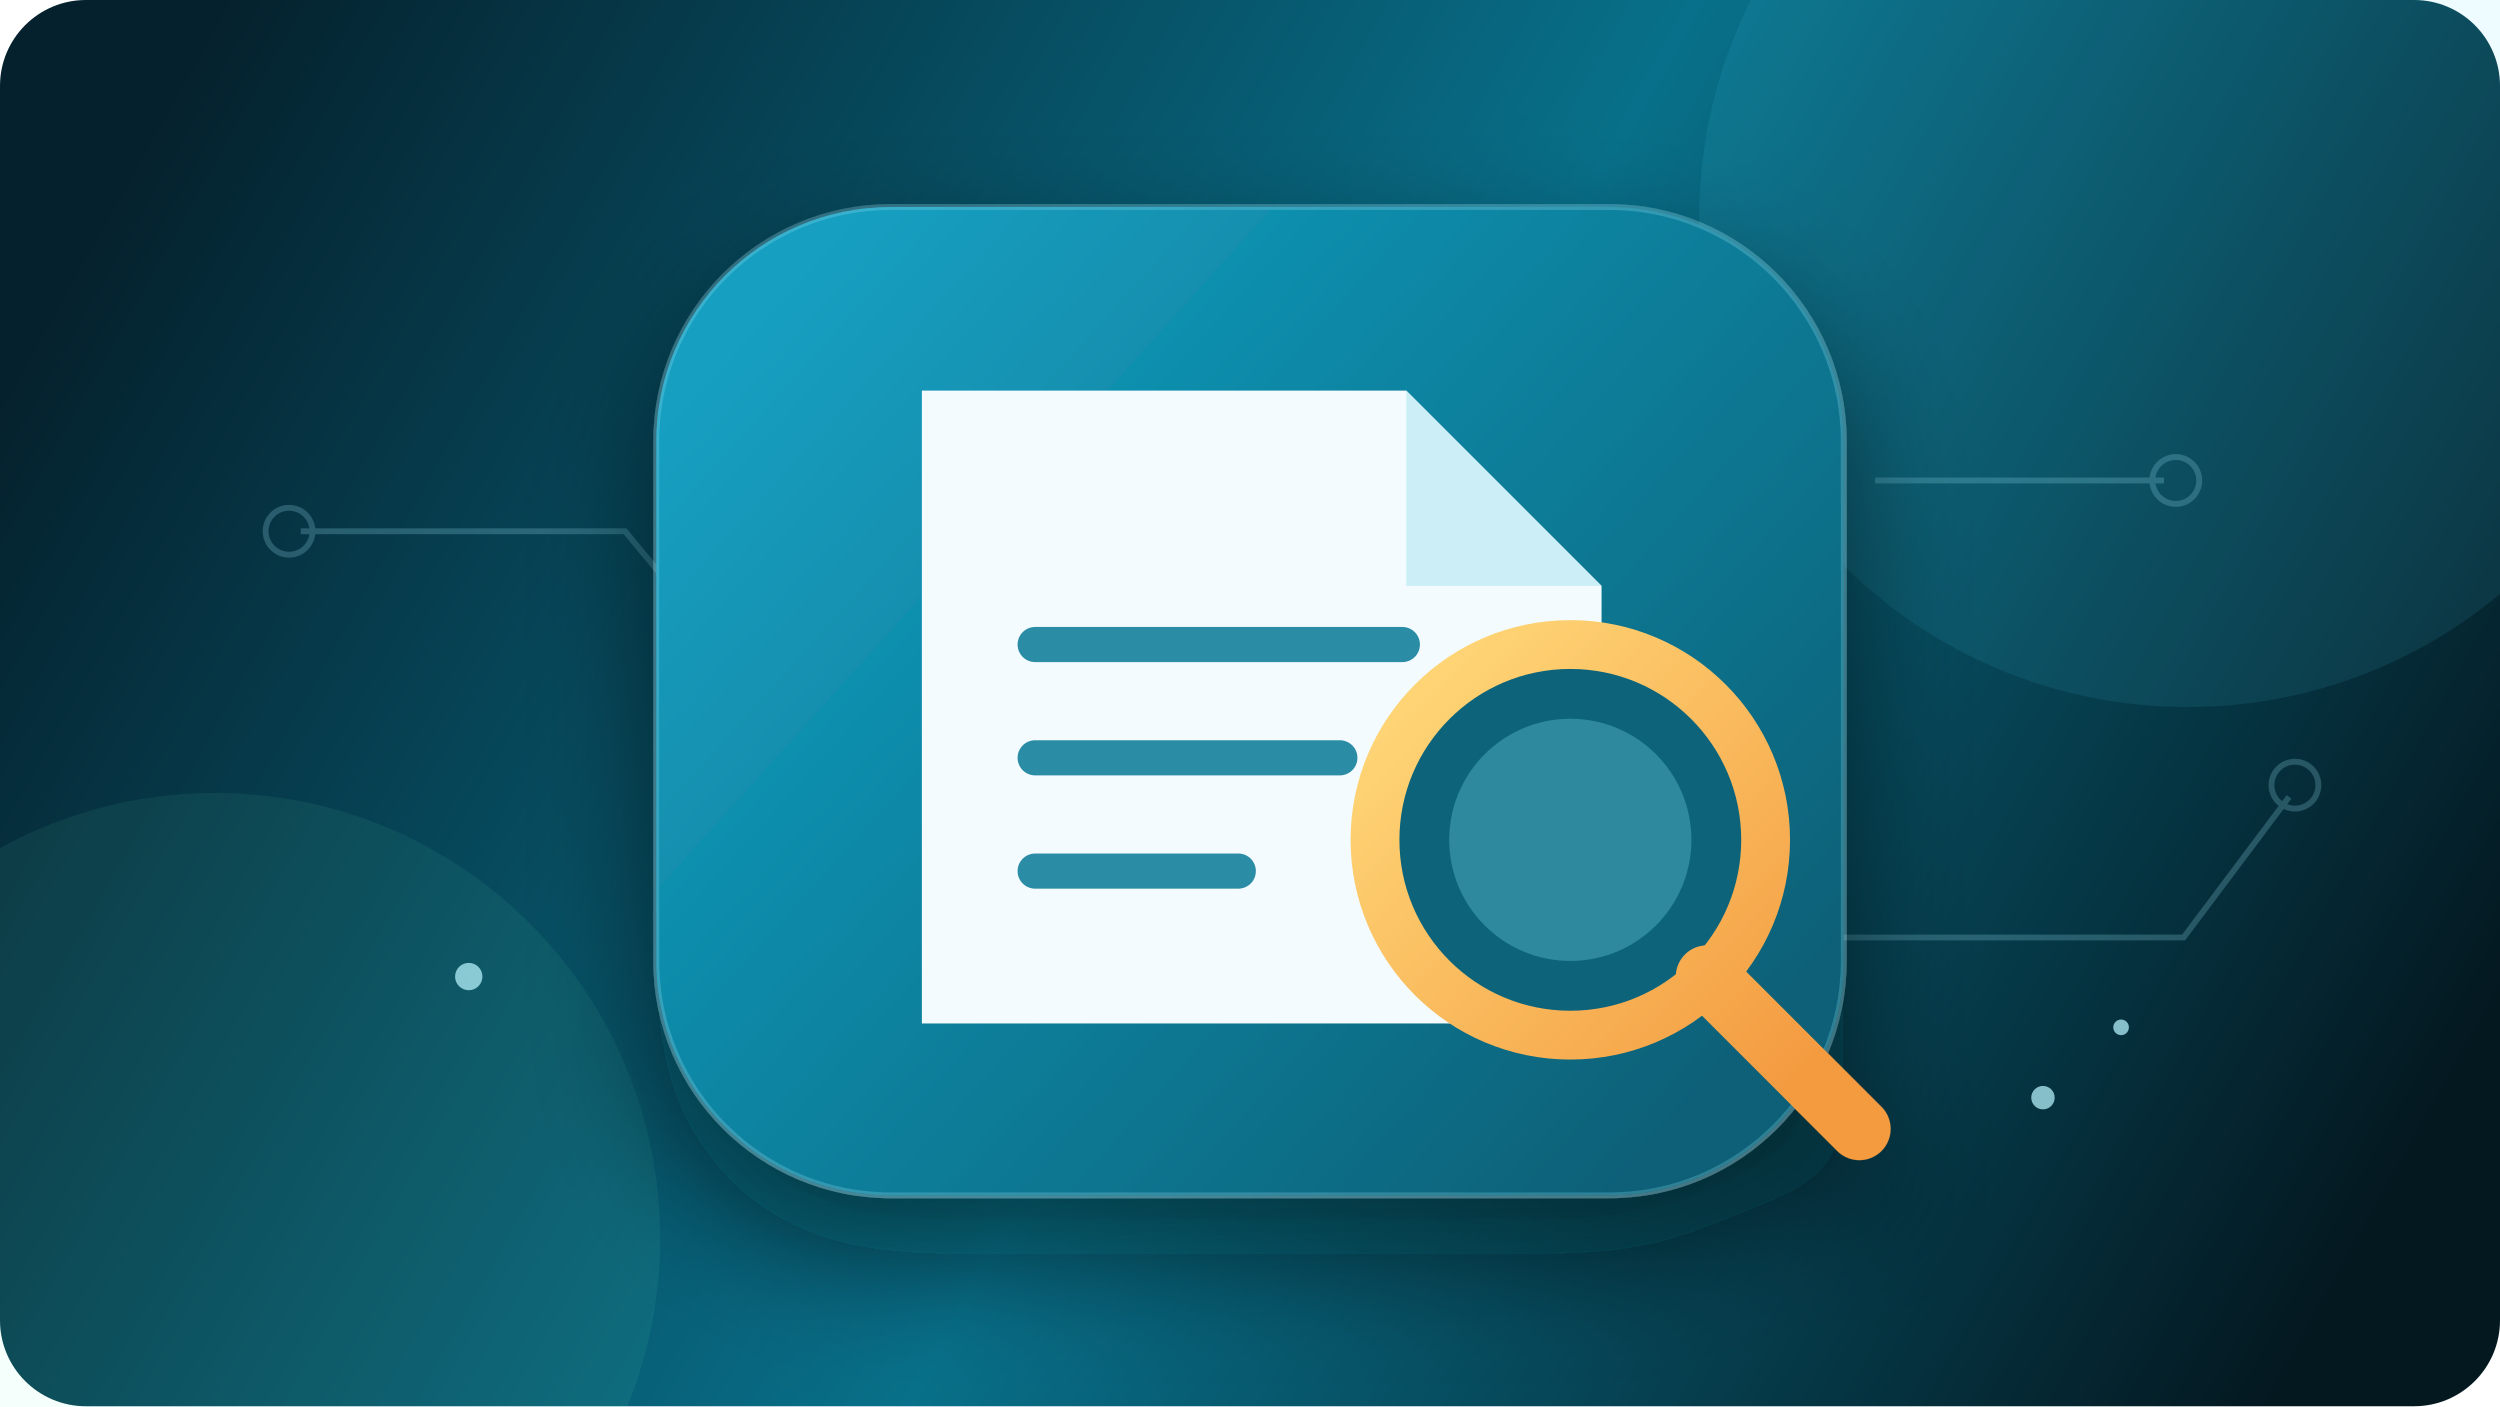
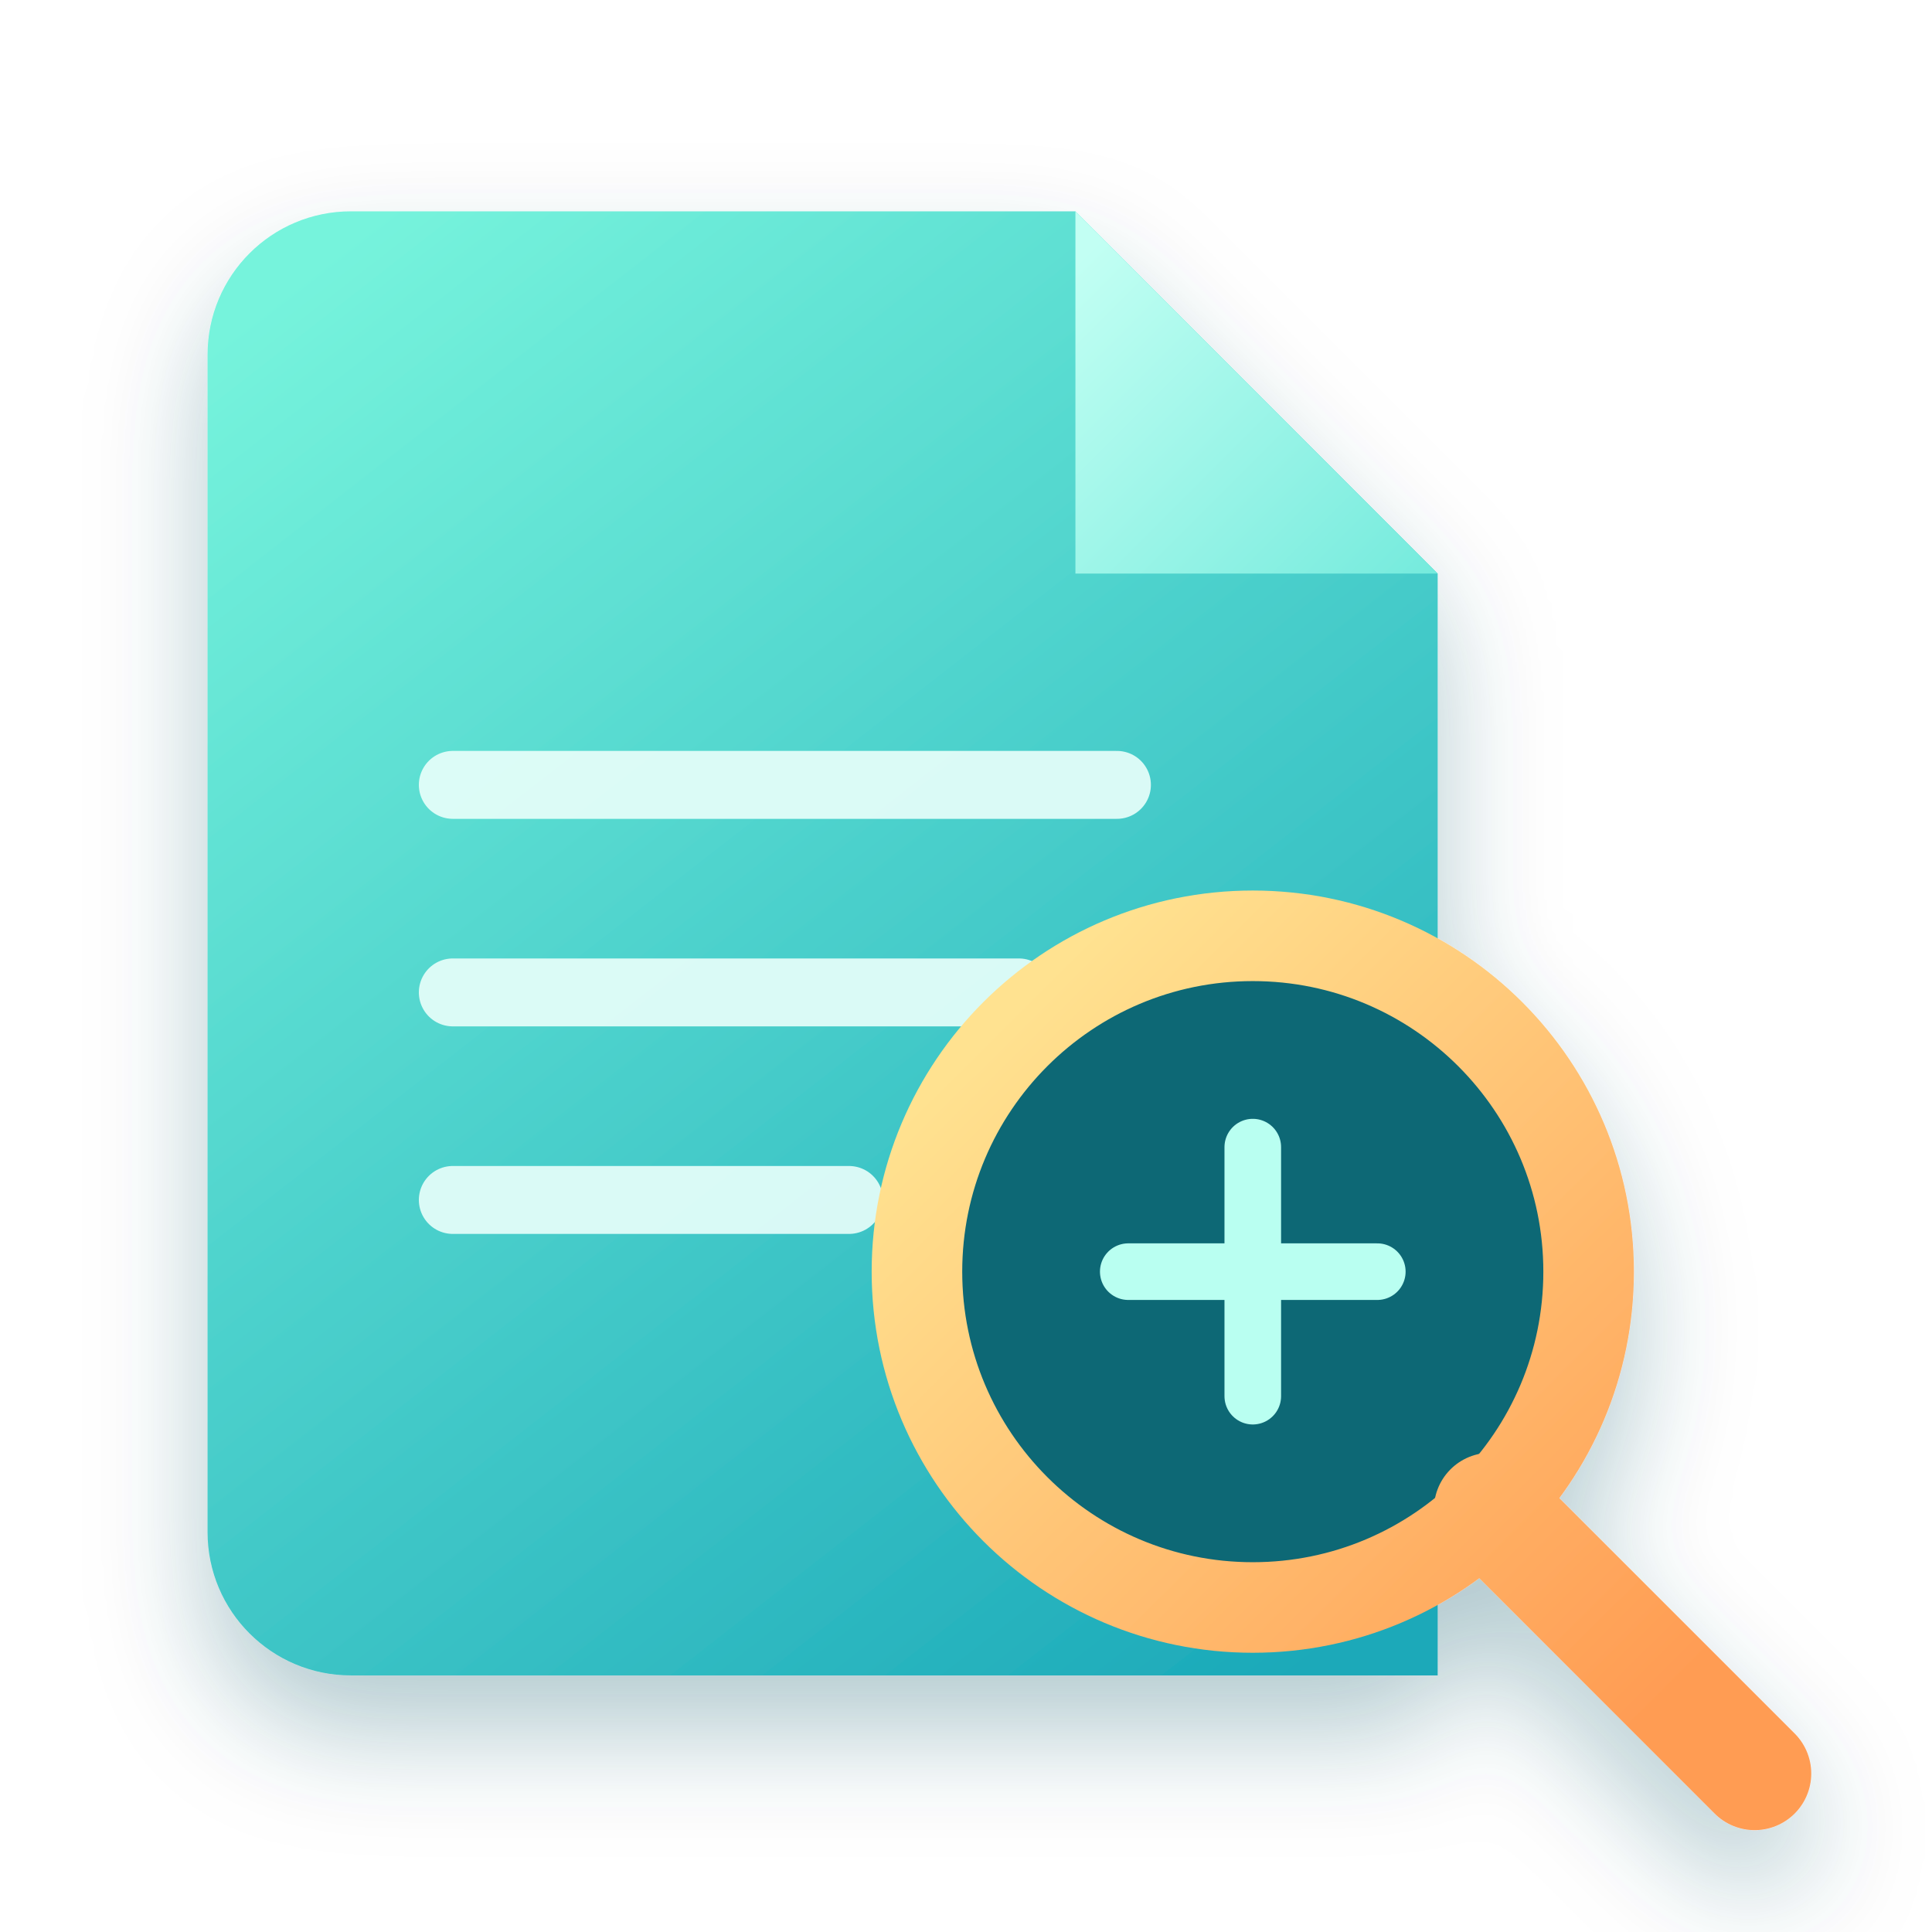
- <svg xmlns="http://www.w3.org/2000/svg" viewBox="0 0 1280 720" role="img" aria-labelledby="title description">
+ <svg xmlns="http://www.w3.org/2000/svg" viewBox="0 0 512 512" role="img" aria-labelledby="title description">
  <defs>
-     <linearGradient id="bg" x1="86" y1="50" x2="1190" y2="670" gradientUnits="userSpaceOnUse">
-       <stop stop-color="#05212d" />
-       <stop offset="0.52" stop-color="#08708a" />
-       <stop offset="1" stop-color="#041820" />
+     <linearGradient id="file" x1="90" y1="65" x2="370" y2="424" gradientUnits="userSpaceOnUse">
+       <stop stop-color="#76f3dc" />
+       <stop offset="1" stop-color="#1ba9b9" />
    </linearGradient>
-     <linearGradient id="tile" x1="398" y1="150" x2="870" y2="576" gradientUnits="userSpaceOnUse">
-       <stop stop-color="#159fc1" />
-       <stop offset="1" stop-color="#076077" />
+     <linearGradient id="fold" x1="272" y1="83" x2="367" y2="178" gradientUnits="userSpaceOnUse">
+       <stop stop-color="#c2fff3" />
+       <stop offset="1" stop-color="#6fe9db" />
    </linearGradient>
-     <linearGradient id="lens" x1="720" y1="326" x2="936" y2="534" gradientUnits="userSpaceOnUse">
-       <stop stop-color="#ffd979" />
-       <stop offset="1" stop-color="#f49b41" />
+     <linearGradient id="lens" x1="267" y1="269" x2="444" y2="447" gradientUnits="userSpaceOnUse">
+       <stop stop-color="#ffe290" />
+       <stop offset="1" stop-color="#ff9c53" />
    </linearGradient>
-     <filter id="shadow" x="-30%" y="-30%" width="160%" height="160%">
-       <feDropShadow dx="0" dy="30" stdDeviation="32" flood-color="#001015" flood-opacity=".56" />
+     <filter id="shadow" x="-20%" y="-20%" width="150%" height="160%">
+       <feDropShadow dx="0" dy="15" stdDeviation="15" flood-color="#07535d" flood-opacity=".3" />
    </filter>
  </defs>
-   <rect width="1280" height="720" rx="44" fill="url(#bg)" />
-   <circle cx="1120" cy="112" r="250" fill="#53dcff" opacity=".09" />
-   <circle cx="110" cy="634" r="228" fill="#63ffc7" opacity=".07" />
-   <g fill="none" stroke="#a4edff" stroke-width="3" opacity=".22">
-     <path d="M154 272h166l68 82M960 246h148M928 480h190l54-72" />
-     <circle cx="148" cy="272" r="12" />
-     <circle cx="1114" cy="246" r="12" />
-     <circle cx="1175" cy="402" r="12" />
-   </g>
  <g filter="url(#shadow)">
-     <rect x="336" y="106" width="608" height="506" rx="120" fill="url(#tile)" stroke="#b6f2ff" stroke-opacity=".22" stroke-width="3" />
-     <path d="M472 200h248l100 100v224H472V200Z" fill="#f3fbff" />
-     <path d="M720 200v100h100" fill="#cbeef7" />
-     <path d="M530 330h188M530 388h156M530 446h104" stroke="#2c8ca5" stroke-width="18" stroke-linecap="round" />
-     <circle cx="804" cy="430" r="100" fill="#0b647a" stroke="url(#lens)" stroke-width="25" />
-     <circle cx="804" cy="430" r="62" fill="#8bedff" opacity=".27" />
-     <path d="m874 500 78 78" stroke="url(#lens)" stroke-width="32" stroke-linecap="round" />
-   </g>
-   <g fill="#b9f5ff" opacity=".72">
-     <circle cx="240" cy="500" r="7" />
-     <circle cx="1046" cy="562" r="6" />
-     <circle cx="1086" cy="526" r="4" />
+     <path d="M93 56h192l96 96v292H93c-21 0-38-17-38-38V94c0-21 17-38 38-38Z" fill="url(#file)" />
+     <path d="M285 56v96h96" fill="url(#fold)" />
+     <path d="M120 208h176M120 263h150M120 318h105" fill="none" stroke="#eafffb" stroke-width="18" stroke-linecap="round" opacity=".9" />
+     <circle cx="332" cy="337" r="89" fill="#0d6774" stroke="url(#lens)" stroke-width="24" />
+     <path d="m395 400 70 70" fill="none" stroke="url(#lens)" stroke-width="30" stroke-linecap="round" />
+     <path d="M299 337h66M332 304v66" fill="none" stroke="#b9fff1" stroke-width="15" stroke-linecap="round" />
  </g>
</svg>
